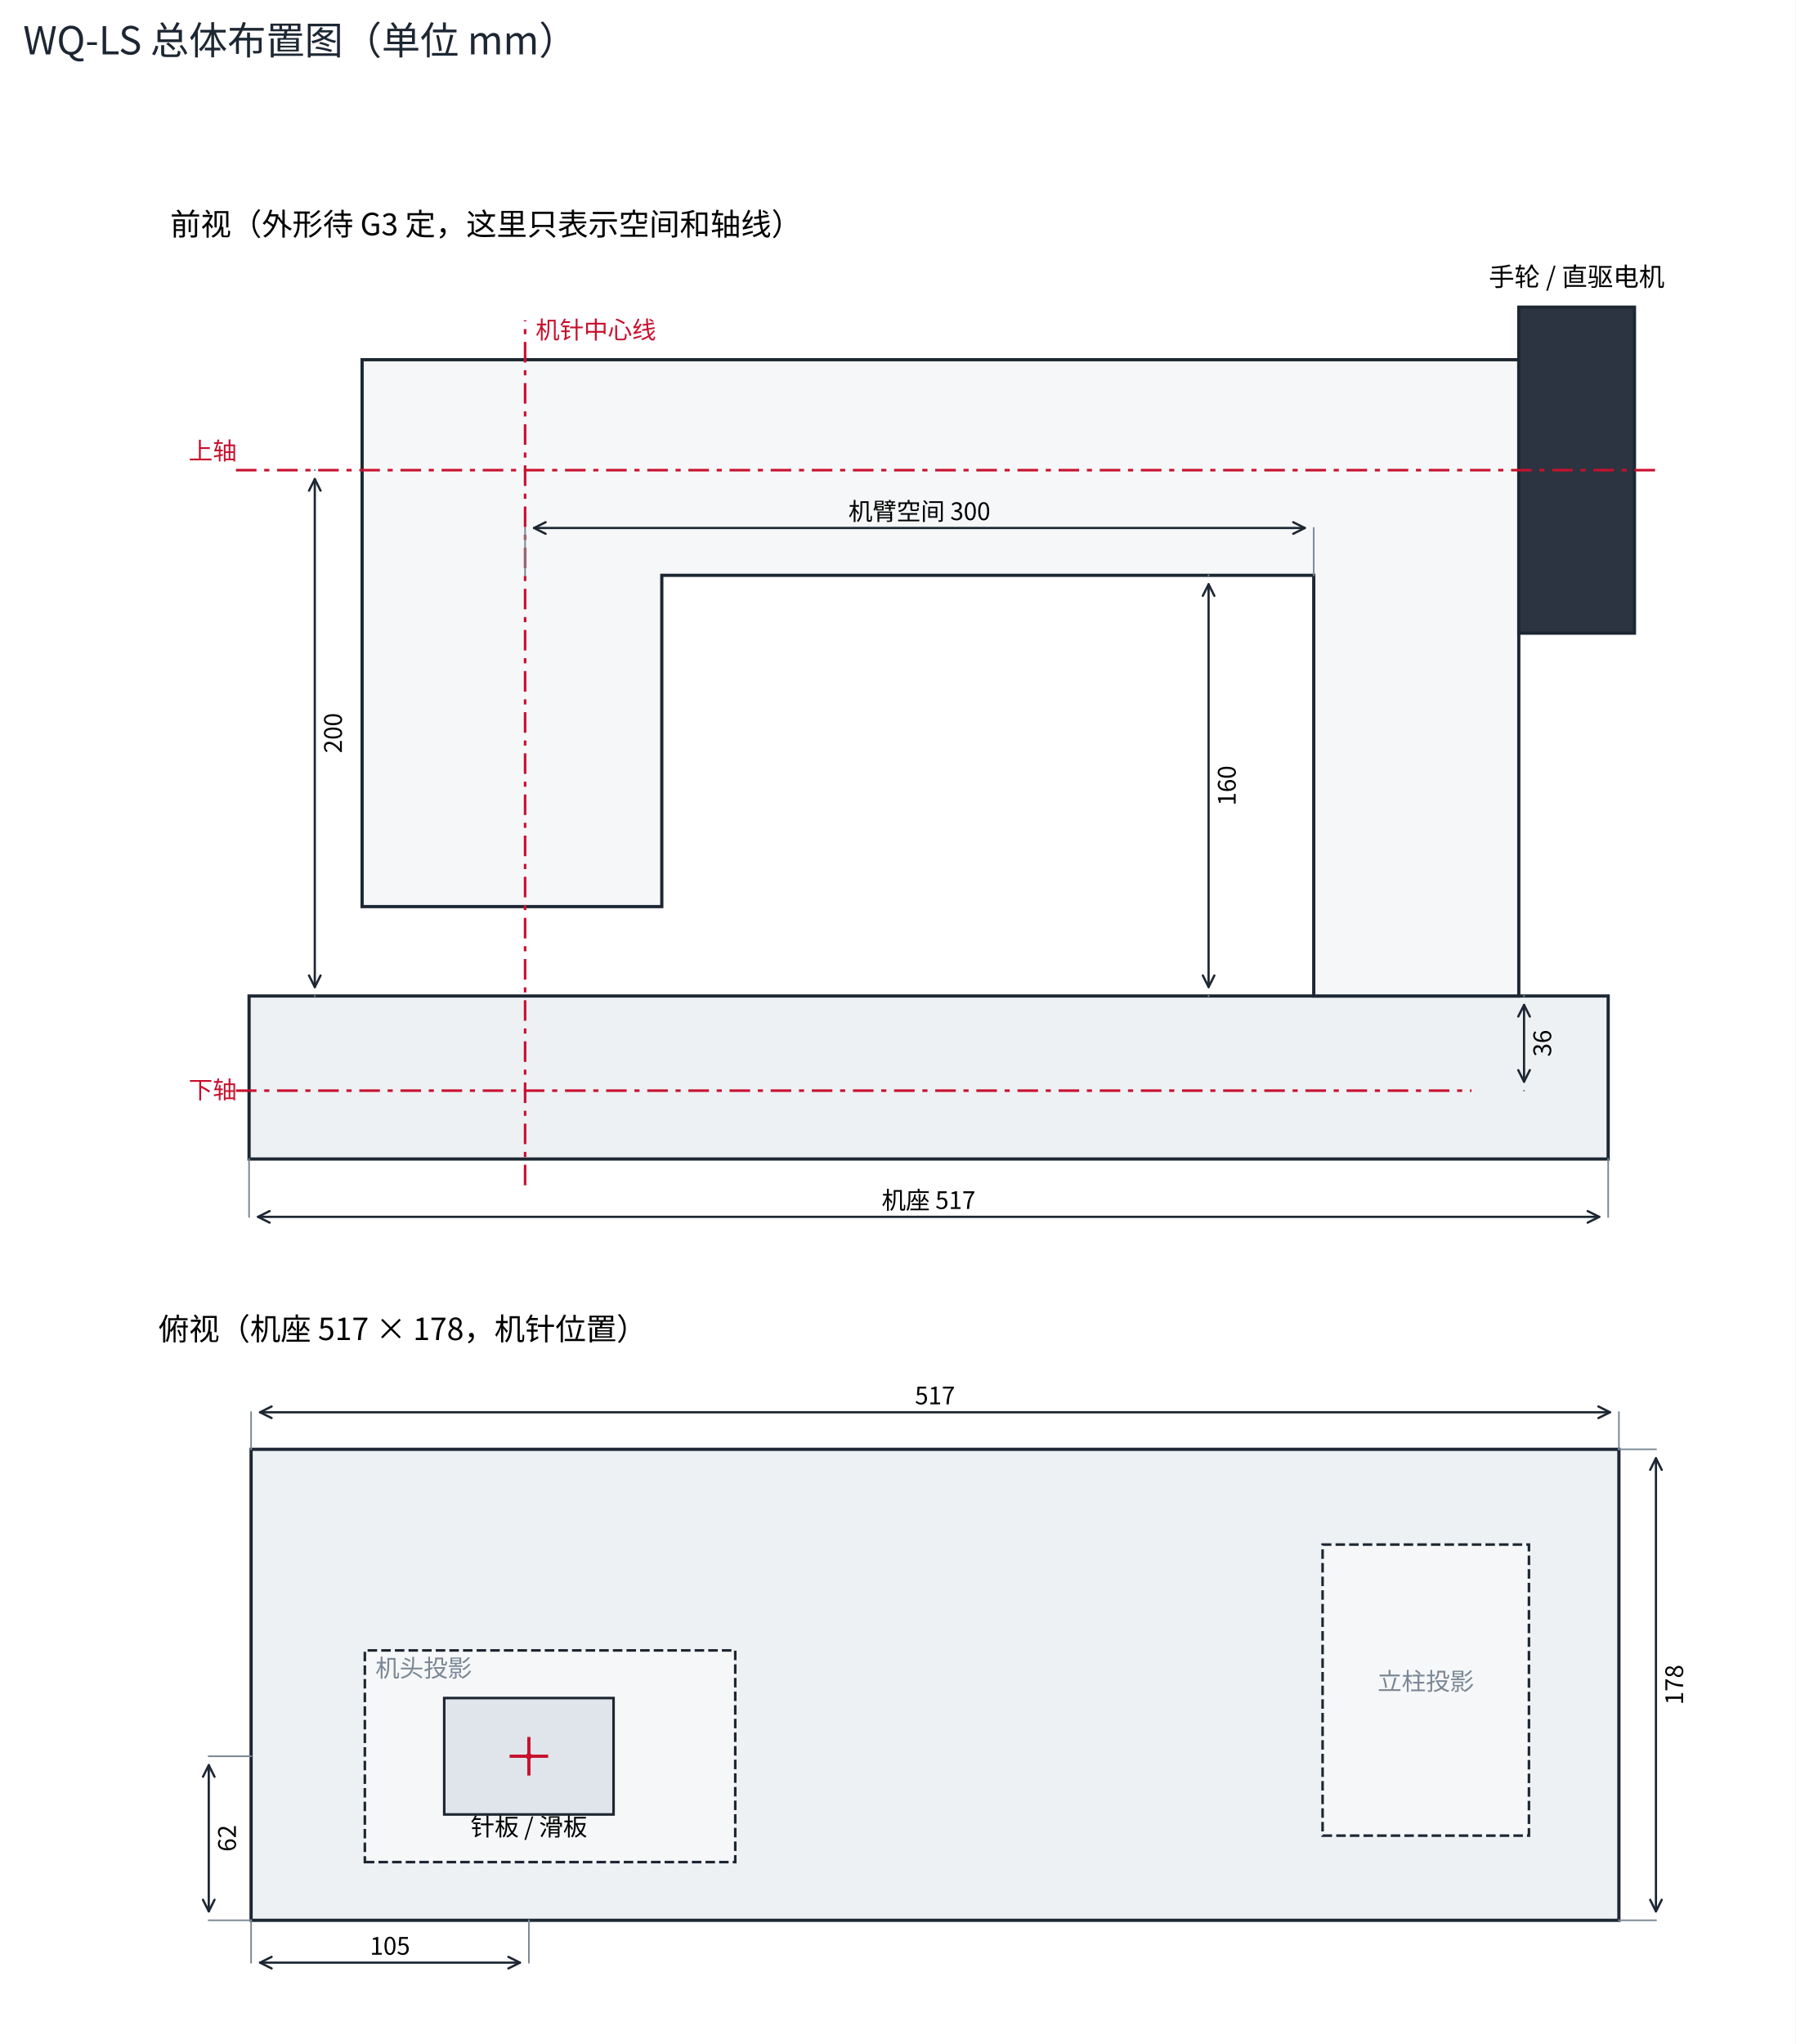
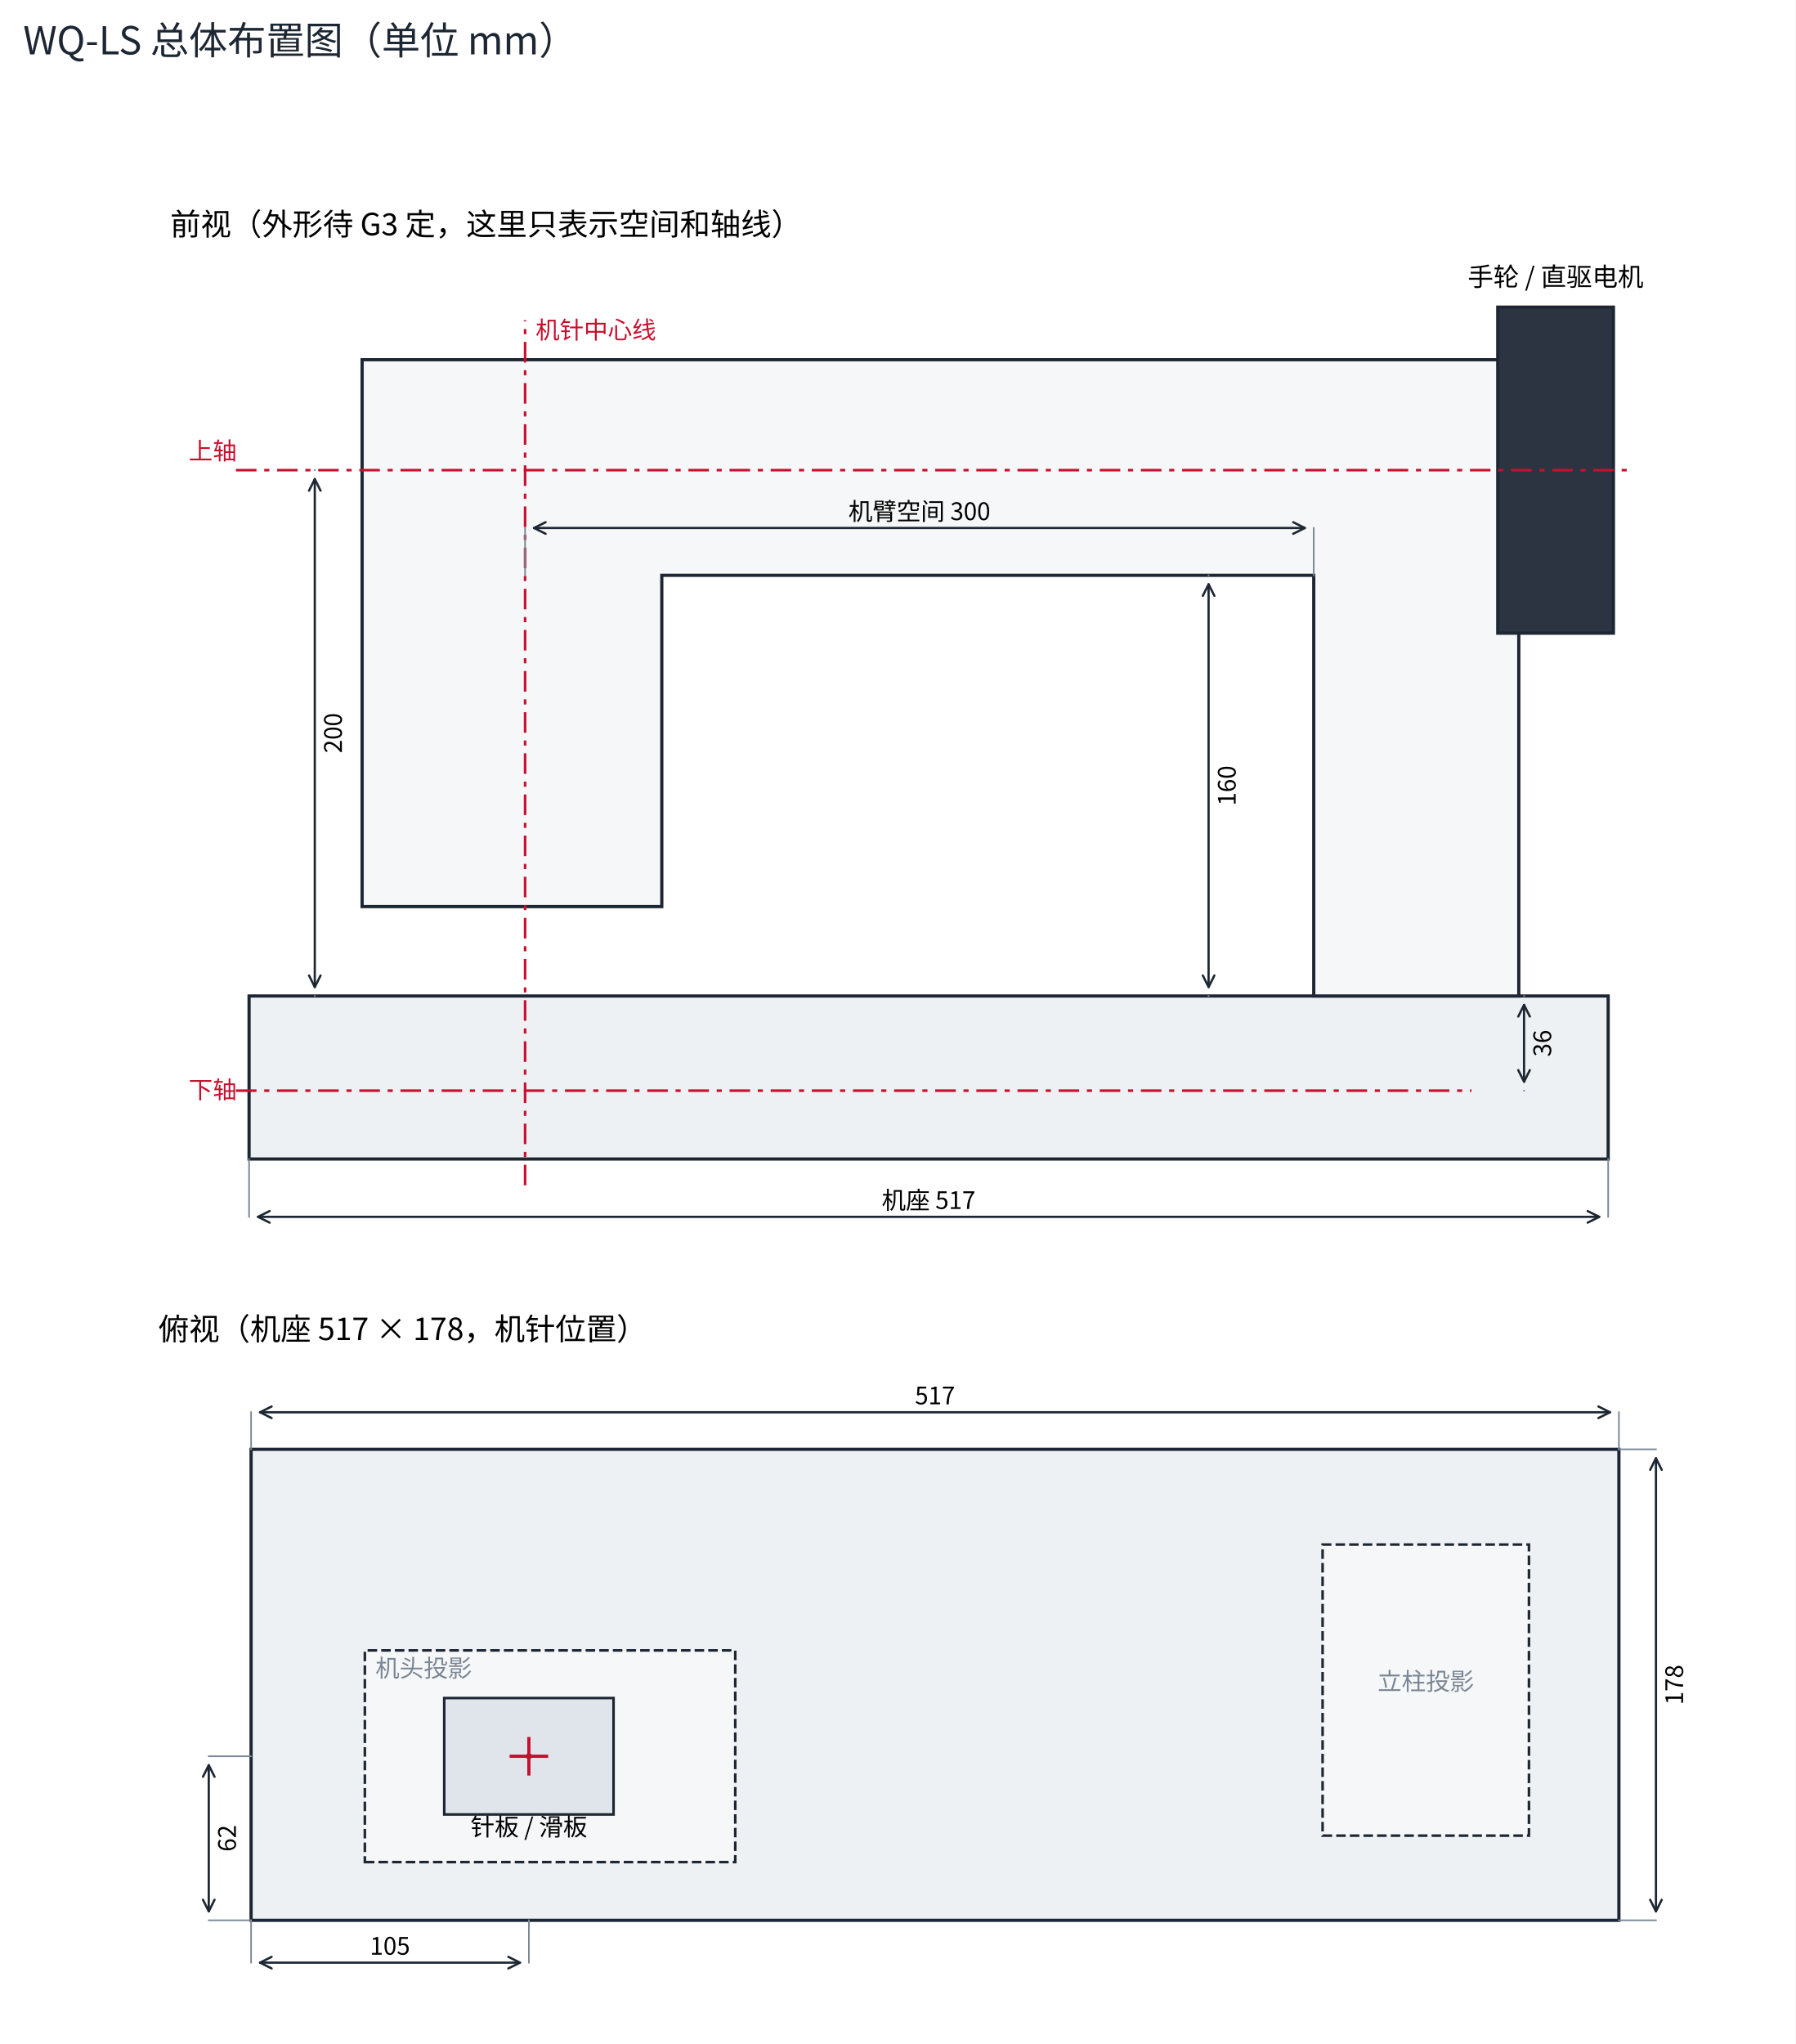
<svg xmlns="http://www.w3.org/2000/svg" xmlns:xlink="http://www.w3.org/1999/xlink" width="558.72pt" height="635.955pt" viewBox="0 0 558.72 635.955" version="1.1">
  <defs>
    <style type="text/css">*{stroke-linejoin: round; stroke-linecap: butt}</style>
  </defs>
  <g id="figure_1">
    <g id="patch_1">
      <path d="M 0 635.955  L 558.72 635.955  L 558.72 0  L 0 0  z " style="fill: #ffffff" />
    </g>
    <g id="axes_1">
      <g id="patch_2">
-         <path d="M 77.505 360.604  L 500.43 360.604  L 500.43 309.886  L 77.505 309.886  z " clip-path="url(#p284a519e21)" style="fill: #eef1f4; stroke: #1d2733; stroke-linejoin: miter" />
+         <path d="M 77.505 360.604  L 500.43 360.604  L 500.43 309.886  L 77.505 309.886  z " clip-path="url(#pc8efa8d211)" style="fill: #eef1f4; stroke: #1d2733; stroke-linejoin: miter" />
      </g>
      <g id="patch_3">
-         <path d="M 112.681 282.073  L 205.937 282.073  L 205.937 179  L 408.81 179  L 408.81 309.886  L 472.617 309.886  L 472.617 111.921  L 112.681 111.921  z " clip-path="url(#p284a519e21)" style="fill: #f6f7f8; stroke: #1d2733; stroke-linejoin: miter" />
+         <path d="M 112.681 282.073  L 205.937 282.073  L 205.937 179  L 408.81 179  L 408.81 309.886  L 472.617 309.886  L 472.617 111.921  L 112.681 111.921  z " clip-path="url(#pc8efa8d211)" style="fill: #f6f7f8; stroke: #1d2733; stroke-linejoin: miter" />
      </g>
      <g id="patch_4">
-         <path d="M 472.617 196.997  L 508.61 196.997  L 508.61 95.561  L 472.617 95.561  z " clip-path="url(#p284a519e21)" style="fill: #2b3440; stroke: #1d2733; stroke-linejoin: miter" />
+         <path d="M 466.072 196.997  L 502.066 196.997  L 502.066 95.561  L 466.072 95.561  z " clip-path="url(#pc8efa8d211)" style="fill: #2b3440; stroke: #1d2733; stroke-linejoin: miter" />
      </g>
      <g id="line2d_1">
-         <path d="M 73.415 146.279  L 515.154 146.279  " clip-path="url(#p284a519e21)" style="fill: none; stroke-dasharray: 6.4,2.4,1.6,2.4; stroke-dashoffset: 0; stroke: #c8102e; stroke-width: 0.8" />
+         <path d="M 73.415 146.279  L 508.61 146.279  " clip-path="url(#pc8efa8d211)" style="fill: none; stroke-dasharray: 6.4,2.4,1.6,2.4; stroke-dashoffset: 0; stroke: #c8102e; stroke-width: 0.8" />
      </g>
      <g id="line2d_2">
-         <path d="M 73.415 339.335  L 457.892 339.335  " clip-path="url(#p284a519e21)" style="fill: none; stroke-dasharray: 6.4,2.4,1.6,2.4; stroke-dashoffset: 0; stroke: #c8102e; stroke-width: 0.8" />
+         <path d="M 73.415 339.335  L 457.892 339.335  " clip-path="url(#pc8efa8d211)" style="fill: none; stroke-dasharray: 6.4,2.4,1.6,2.4; stroke-dashoffset: 0; stroke: #c8102e; stroke-width: 0.8" />
      </g>
      <g id="line2d_3">
-         <path d="M 163.399 368.785  L 163.399 99.651  " clip-path="url(#p284a519e21)" style="fill: none; stroke-dasharray: 6.4,2.4,1.6,2.4; stroke-dashoffset: 0; stroke: #c8102e; stroke-width: 0.8" />
+         <path d="M 163.399 368.785  L 163.399 99.651  " clip-path="url(#pc8efa8d211)" style="fill: none; stroke-dasharray: 6.4,2.4,1.6,2.4; stroke-dashoffset: 0; stroke: #c8102e; stroke-width: 0.8" />
      </g>
      <g id="line2d_4">
-         <path d="M 163.399 179  L 163.399 164.276  " clip-path="url(#p284a519e21)" style="fill: none; stroke: #7a8794; stroke-width: 0.5; stroke-linecap: square" />
+         <path d="M 163.399 179  L 163.399 164.276  " clip-path="url(#pc8efa8d211)" style="fill: none; stroke: #7a8794; stroke-width: 0.5; stroke-linecap: square" />
      </g>
      <g id="line2d_5">
-         <path d="M 408.81 179  L 408.81 164.276  " clip-path="url(#p284a519e21)" style="fill: none; stroke: #7a8794; stroke-width: 0.5; stroke-linecap: square" />
+         <path d="M 408.81 179  L 408.81 164.276  " clip-path="url(#pc8efa8d211)" style="fill: none; stroke: #7a8794; stroke-width: 0.5; stroke-linecap: square" />
      </g>
      <g id="line2d_6">
-         <path d="M 376.088 309.886  L 376.088 309.886  " clip-path="url(#p284a519e21)" style="fill: none; stroke: #7a8794; stroke-width: 0.5; stroke-linecap: square" />
+         <path d="M 376.088 309.886  L 376.088 309.886  " clip-path="url(#pc8efa8d211)" style="fill: none; stroke: #7a8794; stroke-width: 0.5; stroke-linecap: square" />
      </g>
      <g id="line2d_7">
-         <path d="M 376.088 179  L 376.088 179  " clip-path="url(#p284a519e21)" style="fill: none; stroke: #7a8794; stroke-width: 0.5; stroke-linecap: square" />
+         <path d="M 376.088 179  L 376.088 179  " clip-path="url(#pc8efa8d211)" style="fill: none; stroke: #7a8794; stroke-width: 0.5; stroke-linecap: square" />
      </g>
      <g id="line2d_8">
-         <path d="M 77.505 360.604  L 77.505 378.601  " clip-path="url(#p284a519e21)" style="fill: none; stroke: #7a8794; stroke-width: 0.5; stroke-linecap: square" />
+         <path d="M 77.505 360.604  L 77.505 378.601  " clip-path="url(#pc8efa8d211)" style="fill: none; stroke: #7a8794; stroke-width: 0.5; stroke-linecap: square" />
      </g>
      <g id="line2d_9">
-         <path d="M 500.43 360.604  L 500.43 378.601  " clip-path="url(#p284a519e21)" style="fill: none; stroke: #7a8794; stroke-width: 0.5; stroke-linecap: square" />
+         <path d="M 500.43 360.604  L 500.43 378.601  " clip-path="url(#pc8efa8d211)" style="fill: none; stroke: #7a8794; stroke-width: 0.5; stroke-linecap: square" />
      </g>
      <g id="line2d_10">
-         <path d="M 97.956 309.886  L 97.956 309.886  " clip-path="url(#p284a519e21)" style="fill: none; stroke: #7a8794; stroke-width: 0.5; stroke-linecap: square" />
+         <path d="M 97.956 309.886  L 97.956 309.886  " clip-path="url(#pc8efa8d211)" style="fill: none; stroke: #7a8794; stroke-width: 0.5; stroke-linecap: square" />
      </g>
      <g id="line2d_11">
-         <path d="M 97.956 146.279  L 97.956 146.279  " clip-path="url(#p284a519e21)" style="fill: none; stroke: #7a8794; stroke-width: 0.5; stroke-linecap: square" />
+         <path d="M 97.956 146.279  L 97.956 146.279  " clip-path="url(#pc8efa8d211)" style="fill: none; stroke: #7a8794; stroke-width: 0.5; stroke-linecap: square" />
      </g>
      <g id="line2d_12">
-         <path d="M 474.253 339.335  L 474.253 339.335  " clip-path="url(#p284a519e21)" style="fill: none; stroke: #7a8794; stroke-width: 0.5; stroke-linecap: square" />
+         <path d="M 474.253 339.335  L 474.253 339.335  " clip-path="url(#pc8efa8d211)" style="fill: none; stroke: #7a8794; stroke-width: 0.5; stroke-linecap: square" />
      </g>
      <g id="line2d_13">
-         <path d="M 474.253 309.886  L 474.253 309.886  " clip-path="url(#p284a519e21)" style="fill: none; stroke: #7a8794; stroke-width: 0.5; stroke-linecap: square" />
+         <path d="M 474.253 309.886  L 474.253 309.886  " clip-path="url(#pc8efa8d211)" style="fill: none; stroke: #7a8794; stroke-width: 0.5; stroke-linecap: square" />
      </g>
      <g id="text_1">
-         <text style="font-size: 8px; font-family: 'Noto Sans CJK JP', 'DejaVu Sans'; text-anchor: middle" x="490.613" y="89.016" transform="rotate(-0 490.6134 89.01643)">手轮 / 直驱电机</text>
+         <text style="font-size: 8px; font-family: 'Noto Sans CJK JP', 'DejaVu Sans'; text-anchor: middle" x="484.069" y="89.016" transform="rotate(-0 484.0691 89.01643)">手轮 / 直驱电机</text>
      </g>
      <g id="text_2">
        <text style="font-size: 7.5px; font-family: 'Noto Sans CJK JP', 'DejaVu Sans'; text-anchor: start; fill: #c8102e" x="166.671" y="105.377" transform="rotate(-0 166.6711 105.3772)">机针中心线</text>
      </g>
      <g id="text_3">
        <text style="font-size: 7.5px; font-family: 'Noto Sans CJK JP', 'DejaVu Sans'; text-anchor: start; fill: #c8102e" x="58.69" y="143.007" transform="rotate(-0 58.69033 143.0068)">上轴</text>
      </g>
      <g id="text_4">
        <text style="font-size: 7.5px; font-family: 'Noto Sans CJK JP', 'DejaVu Sans'; text-anchor: start; fill: #c8102e" x="58.69" y="341.79" transform="rotate(-0 58.69033 341.7896)">下轴</text>
      </g>
      <g id="patch_5">
        <path d="M 406.024 164.276  Q 286.104 164.276 166.183 164.276  " style="fill: none; stroke: #1d2733; stroke-width: 0.7; stroke-linecap: round" />
        <path d="M 402.424 162.476  L 406.024 164.276  L 402.424 166.076  " style="fill: none; stroke: #1d2733; stroke-width: 0.7; stroke-linecap: round" />
        <path d="M 169.783 166.076  L 166.183 164.276  L 169.783 162.476  " style="fill: none; stroke: #1d2733; stroke-width: 0.7; stroke-linecap: round" />
      </g>
      <g id="text_5">
        <text style="font-size: 7.5px; font-family: 'Noto Sans CJK JP', 'DejaVu Sans'; text-anchor: middle" x="286.104" y="161.822" transform="rotate(-0 286.1044 161.8216)">机臂空间 300</text>
      </g>
      <g id="patch_6">
        <path d="M 376.088 181.784  Q 376.088 244.443 376.088 307.102  " style="fill: none; stroke: #1d2733; stroke-width: 0.7; stroke-linecap: round" />
        <path d="M 374.288 185.384  L 376.088 181.784  L 377.888 185.384  " style="fill: none; stroke: #1d2733; stroke-width: 0.7; stroke-linecap: round" />
        <path d="M 377.888 303.502  L 376.088 307.102  L 374.288 303.502  " style="fill: none; stroke: #1d2733; stroke-width: 0.7; stroke-linecap: round" />
      </g>
      <g id="text_6">
        <text style="font-size: 7.5px; font-family: 'Noto Sans CJK JP', 'DejaVu Sans'" transform="translate(384.512 250.687) rotate(-90)">160</text>
      </g>
      <g id="patch_7">
        <path d="M 497.65 378.601  Q 288.969 378.601 80.288 378.601  " style="fill: none; stroke: #1d2733; stroke-width: 0.7; stroke-linecap: round" />
        <path d="M 494.05 376.801  L 497.65 378.601  L 494.05 380.401  " style="fill: none; stroke: #1d2733; stroke-width: 0.7; stroke-linecap: round" />
        <path d="M 83.888 380.401  L 80.288 378.601  L 83.888 376.801  " style="fill: none; stroke: #1d2733; stroke-width: 0.7; stroke-linecap: round" />
      </g>
      <g id="text_7">
        <text style="font-size: 7.5px; font-family: 'Noto Sans CJK JP', 'DejaVu Sans'; text-anchor: middle" x="288.967" y="376.147" transform="rotate(-0 288.9675 376.1471)">机座 517</text>
      </g>
      <g id="patch_8">
        <path d="M 97.956 149.064  Q 97.956 228.085 97.956 307.106  " style="fill: none; stroke: #1d2733; stroke-width: 0.7; stroke-linecap: round" />
        <path d="M 96.156 152.664  L 97.956 149.064  L 99.756 152.664  " style="fill: none; stroke: #1d2733; stroke-width: 0.7; stroke-linecap: round" />
        <path d="M 99.756 303.506  L 97.956 307.106  L 96.156 303.506  " style="fill: none; stroke: #1d2733; stroke-width: 0.7; stroke-linecap: round" />
      </g>
      <g id="text_8">
        <text style="font-size: 7.5px; font-family: 'Noto Sans CJK JP', 'DejaVu Sans'" transform="translate(106.3797 234.3263) rotate(-90)">200</text>
      </g>
      <g id="patch_9">
        <path d="M 474.253 312.671  Q 474.253 324.612 474.253 336.553  " style="fill: none; stroke: #1d2733; stroke-width: 0.7; stroke-linecap: round" />
        <path d="M 472.453 316.271  L 474.253 312.671  L 476.053 316.271  " style="fill: none; stroke: #1d2733; stroke-width: 0.7; stroke-linecap: round" />
        <path d="M 476.053 332.953  L 474.253 336.553  L 472.453 332.953  " style="fill: none; stroke: #1d2733; stroke-width: 0.7; stroke-linecap: round" />
      </g>
      <g id="text_9">
        <text style="font-size: 7.5px; font-family: 'Noto Sans CJK JP', 'DejaVu Sans'" transform="translate(482.6763 328.7733) rotate(-90)">36</text>
      </g>
      <g id="text_10">
        <text style="font-size: 9.5px; font-family: 'Noto Sans CJK JP', 'DejaVu Sans'; text-anchor: start" x="52.964" y="73.2" transform="rotate(-0 52.96408 73.2)">前视（外形待 G3 定，这里只表示空间和轴线）</text>
      </g>
    </g>
    <g id="axes_2">
      <g id="patch_10">
-         <path d="M 78.135 597.47  L 503.77 597.47  L 503.77 450.927  L 78.135 450.927  z " clip-path="url(#p33313c9e06)" style="fill: #eef1f4; stroke: #1d2733; stroke-linejoin: miter" />
+         <path d="M 78.135 597.47  L 503.77 597.47  L 503.77 450.927  L 78.135 450.927  z " clip-path="url(#p907bb2a32e)" style="fill: #eef1f4; stroke: #1d2733; stroke-linejoin: miter" />
      </g>
      <g id="patch_11">
-         <path d="M 113.536 579.358  L 228.795 579.358  L 228.795 513.496  L 113.536 513.496  z " clip-path="url(#p33313c9e06)" style="fill: #f6f7f8; stroke-dasharray: 2.96,1.28; stroke-dashoffset: 0; stroke: #1d2733; stroke-width: 0.8; stroke-linejoin: miter" />
+         <path d="M 113.536 579.358  L 228.795 579.358  L 228.795 513.496  L 113.536 513.496  z " clip-path="url(#p907bb2a32e)" style="fill: #f6f7f8; stroke-dasharray: 2.96,1.28; stroke-dashoffset: 0; stroke: #1d2733; stroke-width: 0.8; stroke-linejoin: miter" />
      </g>
      <g id="patch_12">
-         <path d="M 411.563 571.125  L 475.778 571.125  L 475.778 480.565  L 411.563 480.565  z " clip-path="url(#p33313c9e06)" style="fill: #f6f7f8; stroke-dasharray: 2.96,1.28; stroke-dashoffset: 0; stroke: #1d2733; stroke-width: 0.8; stroke-linejoin: miter" />
+         <path d="M 411.563 571.125  L 475.778 571.125  L 475.778 480.565  L 411.563 480.565  z " clip-path="url(#p907bb2a32e)" style="fill: #f6f7f8; stroke-dasharray: 2.96,1.28; stroke-dashoffset: 0; stroke: #1d2733; stroke-width: 0.8; stroke-linejoin: miter" />
      </g>
      <g id="patch_13">
-         <path d="M 138.234 564.539  L 190.924 564.539  L 190.924 528.315  L 138.234 528.315  z " clip-path="url(#p33313c9e06)" style="fill: #dfe5ea; stroke: #1d2733; stroke-width: 0.8; stroke-linejoin: miter" />
+         <path d="M 138.234 564.539  L 190.924 564.539  L 190.924 528.315  L 138.234 528.315  z " clip-path="url(#p907bb2a32e)" style="fill: #dfe5ea; stroke: #1d2733; stroke-width: 0.8; stroke-linejoin: miter" />
      </g>
      <g id="line2d_14">
-         <path d="M 164.579 546.427  " clip-path="url(#p33313c9e06)" style="fill: none; stroke: #c8102e; stroke-width: 1.5; stroke-linecap: square" />
+         <path d="M 164.579 546.427  " clip-path="url(#p907bb2a32e)" style="fill: none; stroke: #c8102e; stroke-width: 1.5; stroke-linecap: square" />
        <defs>
-           <path id="m3d86cb2fcb" d="M -6 0  L 6 0  M 0 6  L 0 -6  " style="stroke: #c8102e" />
+           <path id="m729a9a103c" d="M -6 0  L 6 0  M 0 6  L 0 -6  " style="stroke: #c8102e" />
        </defs>
-         <g clip-path="url(#p33313c9e06)">
-           <use xlink:href="#m3d86cb2fcb" x="164.579" y="546.427" style="fill: #c8102e; stroke: #c8102e" />
+         <g clip-path="url(#p907bb2a32e)">
+           <use xlink:href="#m729a9a103c" x="164.579" y="546.427" style="fill: #c8102e; stroke: #c8102e" />
        </g>
      </g>
      <g id="line2d_15">
-         <path d="M 78.135 450.927  L 78.135 439.401  " clip-path="url(#p33313c9e06)" style="fill: none; stroke: #7a8794; stroke-width: 0.5; stroke-linecap: square" />
+         <path d="M 78.135 450.927  L 78.135 439.401  " clip-path="url(#p907bb2a32e)" style="fill: none; stroke: #7a8794; stroke-width: 0.5; stroke-linecap: square" />
      </g>
      <g id="line2d_16">
-         <path d="M 503.77 450.927  L 503.77 439.401  " clip-path="url(#p33313c9e06)" style="fill: none; stroke: #7a8794; stroke-width: 0.5; stroke-linecap: square" />
+         <path d="M 503.77 450.927  L 503.77 439.401  " clip-path="url(#p907bb2a32e)" style="fill: none; stroke: #7a8794; stroke-width: 0.5; stroke-linecap: square" />
      </g>
      <g id="line2d_17">
-         <path d="M 503.77 597.47  L 515.296 597.47  " clip-path="url(#p33313c9e06)" style="fill: none; stroke: #7a8794; stroke-width: 0.5; stroke-linecap: square" />
+         <path d="M 503.77 597.47  L 515.296 597.47  " clip-path="url(#p907bb2a32e)" style="fill: none; stroke: #7a8794; stroke-width: 0.5; stroke-linecap: square" />
      </g>
      <g id="line2d_18">
-         <path d="M 503.77 450.927  L 515.296 450.927  " clip-path="url(#p33313c9e06)" style="fill: none; stroke: #7a8794; stroke-width: 0.5; stroke-linecap: square" />
+         <path d="M 503.77 450.927  L 515.296 450.927  " clip-path="url(#p907bb2a32e)" style="fill: none; stroke: #7a8794; stroke-width: 0.5; stroke-linecap: square" />
      </g>
      <g id="line2d_19">
-         <path d="M 78.135 597.47  L 78.135 610.643  " clip-path="url(#p33313c9e06)" style="fill: none; stroke: #7a8794; stroke-width: 0.5; stroke-linecap: square" />
+         <path d="M 78.135 597.47  L 78.135 610.643  " clip-path="url(#p907bb2a32e)" style="fill: none; stroke: #7a8794; stroke-width: 0.5; stroke-linecap: square" />
      </g>
      <g id="line2d_20">
-         <path d="M 164.579 597.47  L 164.579 610.643  " clip-path="url(#p33313c9e06)" style="fill: none; stroke: #7a8794; stroke-width: 0.5; stroke-linecap: square" />
+         <path d="M 164.579 597.47  L 164.579 610.643  " clip-path="url(#p907bb2a32e)" style="fill: none; stroke: #7a8794; stroke-width: 0.5; stroke-linecap: square" />
      </g>
      <g id="line2d_21">
-         <path d="M 78.135 597.47  L 64.962 597.47  " clip-path="url(#p33313c9e06)" style="fill: none; stroke: #7a8794; stroke-width: 0.5; stroke-linecap: square" />
+         <path d="M 78.135 597.47  L 64.962 597.47  " clip-path="url(#p907bb2a32e)" style="fill: none; stroke: #7a8794; stroke-width: 0.5; stroke-linecap: square" />
      </g>
      <g id="line2d_22">
-         <path d="M 78.135 546.427  L 64.962 546.427  " clip-path="url(#p33313c9e06)" style="fill: none; stroke: #7a8794; stroke-width: 0.5; stroke-linecap: square" />
+         <path d="M 78.135 546.427  L 64.962 546.427  " clip-path="url(#p907bb2a32e)" style="fill: none; stroke: #7a8794; stroke-width: 0.5; stroke-linecap: square" />
      </g>
      <g id="text_11">
        <text style="font-size: 7.5px; font-family: 'Noto Sans CJK JP', 'DejaVu Sans'; text-anchor: middle" x="164.579" y="571.125" transform="rotate(-0 164.579 571.1252)">针板 / 滑板</text>
      </g>
      <g id="text_12">
        <text style="font-size: 7.5px; font-family: 'Noto Sans CJK JP', 'DejaVu Sans'; text-anchor: start; fill: #7a8794" x="116.829" y="521.729" transform="rotate(-0 116.8289 521.7285)">机头投影</text>
      </g>
      <g id="text_13">
        <text style="font-size: 7.5px; font-family: 'Noto Sans CJK JP', 'DejaVu Sans'; text-anchor: middle; fill: #7a8794" x="443.67" y="525.845" transform="rotate(-0 443.6705 525.8449)">立柱投影</text>
      </g>
      <g id="patch_14">
        <path d="M 500.99 439.401  Q 290.954 439.401 80.918 439.401  " style="fill: none; stroke: #1d2733; stroke-width: 0.7; stroke-linecap: round" />
        <path d="M 497.39 437.601  L 500.99 439.401  L 497.39 441.201  " style="fill: none; stroke: #1d2733; stroke-width: 0.7; stroke-linecap: round" />
        <path d="M 84.518 441.201  L 80.918 439.401  L 84.518 437.601  " style="fill: none; stroke: #1d2733; stroke-width: 0.7; stroke-linecap: round" />
      </g>
      <g id="text_14">
        <text style="font-size: 7.5px; font-family: 'Noto Sans CJK JP', 'DejaVu Sans'; text-anchor: middle" x="290.952" y="436.931" transform="rotate(-0 290.9523 436.9308)">517</text>
      </g>
      <g id="patch_15">
        <path d="M 515.296 453.708  Q 515.296 524.199 515.296 594.689  " style="fill: none; stroke: #1d2733; stroke-width: 0.7; stroke-linecap: round" />
        <path d="M 513.496 457.308  L 515.296 453.708  L 517.096 457.308  " style="fill: none; stroke: #1d2733; stroke-width: 0.7; stroke-linecap: round" />
        <path d="M 517.096 591.089  L 515.296 594.689  L 513.496 591.089  " style="fill: none; stroke: #1d2733; stroke-width: 0.7; stroke-linecap: round" />
      </g>
      <g id="text_15">
        <text style="font-size: 7.5px; font-family: 'Noto Sans CJK JP', 'DejaVu Sans'" transform="translate(523.7351 530.4421) rotate(-90)">178</text>
      </g>
      <g id="patch_16">
        <path d="M 161.794 610.643  Q 121.357 610.643 80.92 610.643  " style="fill: none; stroke: #1d2733; stroke-width: 0.7; stroke-linecap: round" />
        <path d="M 158.194 608.843  L 161.794 610.643  L 158.194 612.443  " style="fill: none; stroke: #1d2733; stroke-width: 0.7; stroke-linecap: round" />
        <path d="M 84.52 612.443  L 80.92 610.643  L 84.52 608.843  " style="fill: none; stroke: #1d2733; stroke-width: 0.7; stroke-linecap: round" />
      </g>
      <g id="text_16">
        <text style="font-size: 7.5px; font-family: 'Noto Sans CJK JP', 'DejaVu Sans'; text-anchor: middle" x="121.357" y="608.173" transform="rotate(-0 121.3569 608.1728)">105</text>
      </g>
      <g id="patch_17">
        <path d="M 64.962 549.206  Q 64.962 571.946 64.962 594.685  " style="fill: none; stroke: #1d2733; stroke-width: 0.7; stroke-linecap: round" />
        <path d="M 63.162 552.806  L 64.962 549.206  L 66.762 552.806  " style="fill: none; stroke: #1d2733; stroke-width: 0.7; stroke-linecap: round" />
        <path d="M 66.762 591.085  L 64.962 594.685  L 63.162 591.085  " style="fill: none; stroke: #1d2733; stroke-width: 0.7; stroke-linecap: round" />
      </g>
      <g id="text_17">
        <text style="font-size: 7.5px; font-family: 'Noto Sans CJK JP', 'DejaVu Sans'" transform="translate(73.40166 576.111) rotate(-90)">62</text>
      </g>
      <g id="text_18">
        <text style="font-size: 9.5px; font-family: 'Noto Sans CJK JP', 'DejaVu Sans'; text-anchor: start" x="49.32" y="416.935" transform="rotate(-0 49.32 416.9351)">俯视（机座 517 × 178，机针位置）</text>
      </g>
    </g>
    <g id="text_19">
      <text style="font-size: 12px; font-family: 'Noto Sans CJK JP', 'DejaVu Sans'; text-anchor: start; fill: #1d2733" x="7.2" y="16.931" transform="rotate(-0 7.2 16.93125)">WQ-LS 总体布置图（单位 mm）</text>
    </g>
  </g>
  <defs>
-     <clipPath id="p284a519e21">
+     <clipPath id="pc8efa8d211">
      <rect x="52.964" y="79.2" width="494.912" height="312.49" />
    </clipPath>
-     <clipPath id="p33313c9e06">
+     <clipPath id="p907bb2a32e">
      <rect x="49.32" y="422.935" width="502.2" height="205.82" />
    </clipPath>
  </defs>
</svg>
